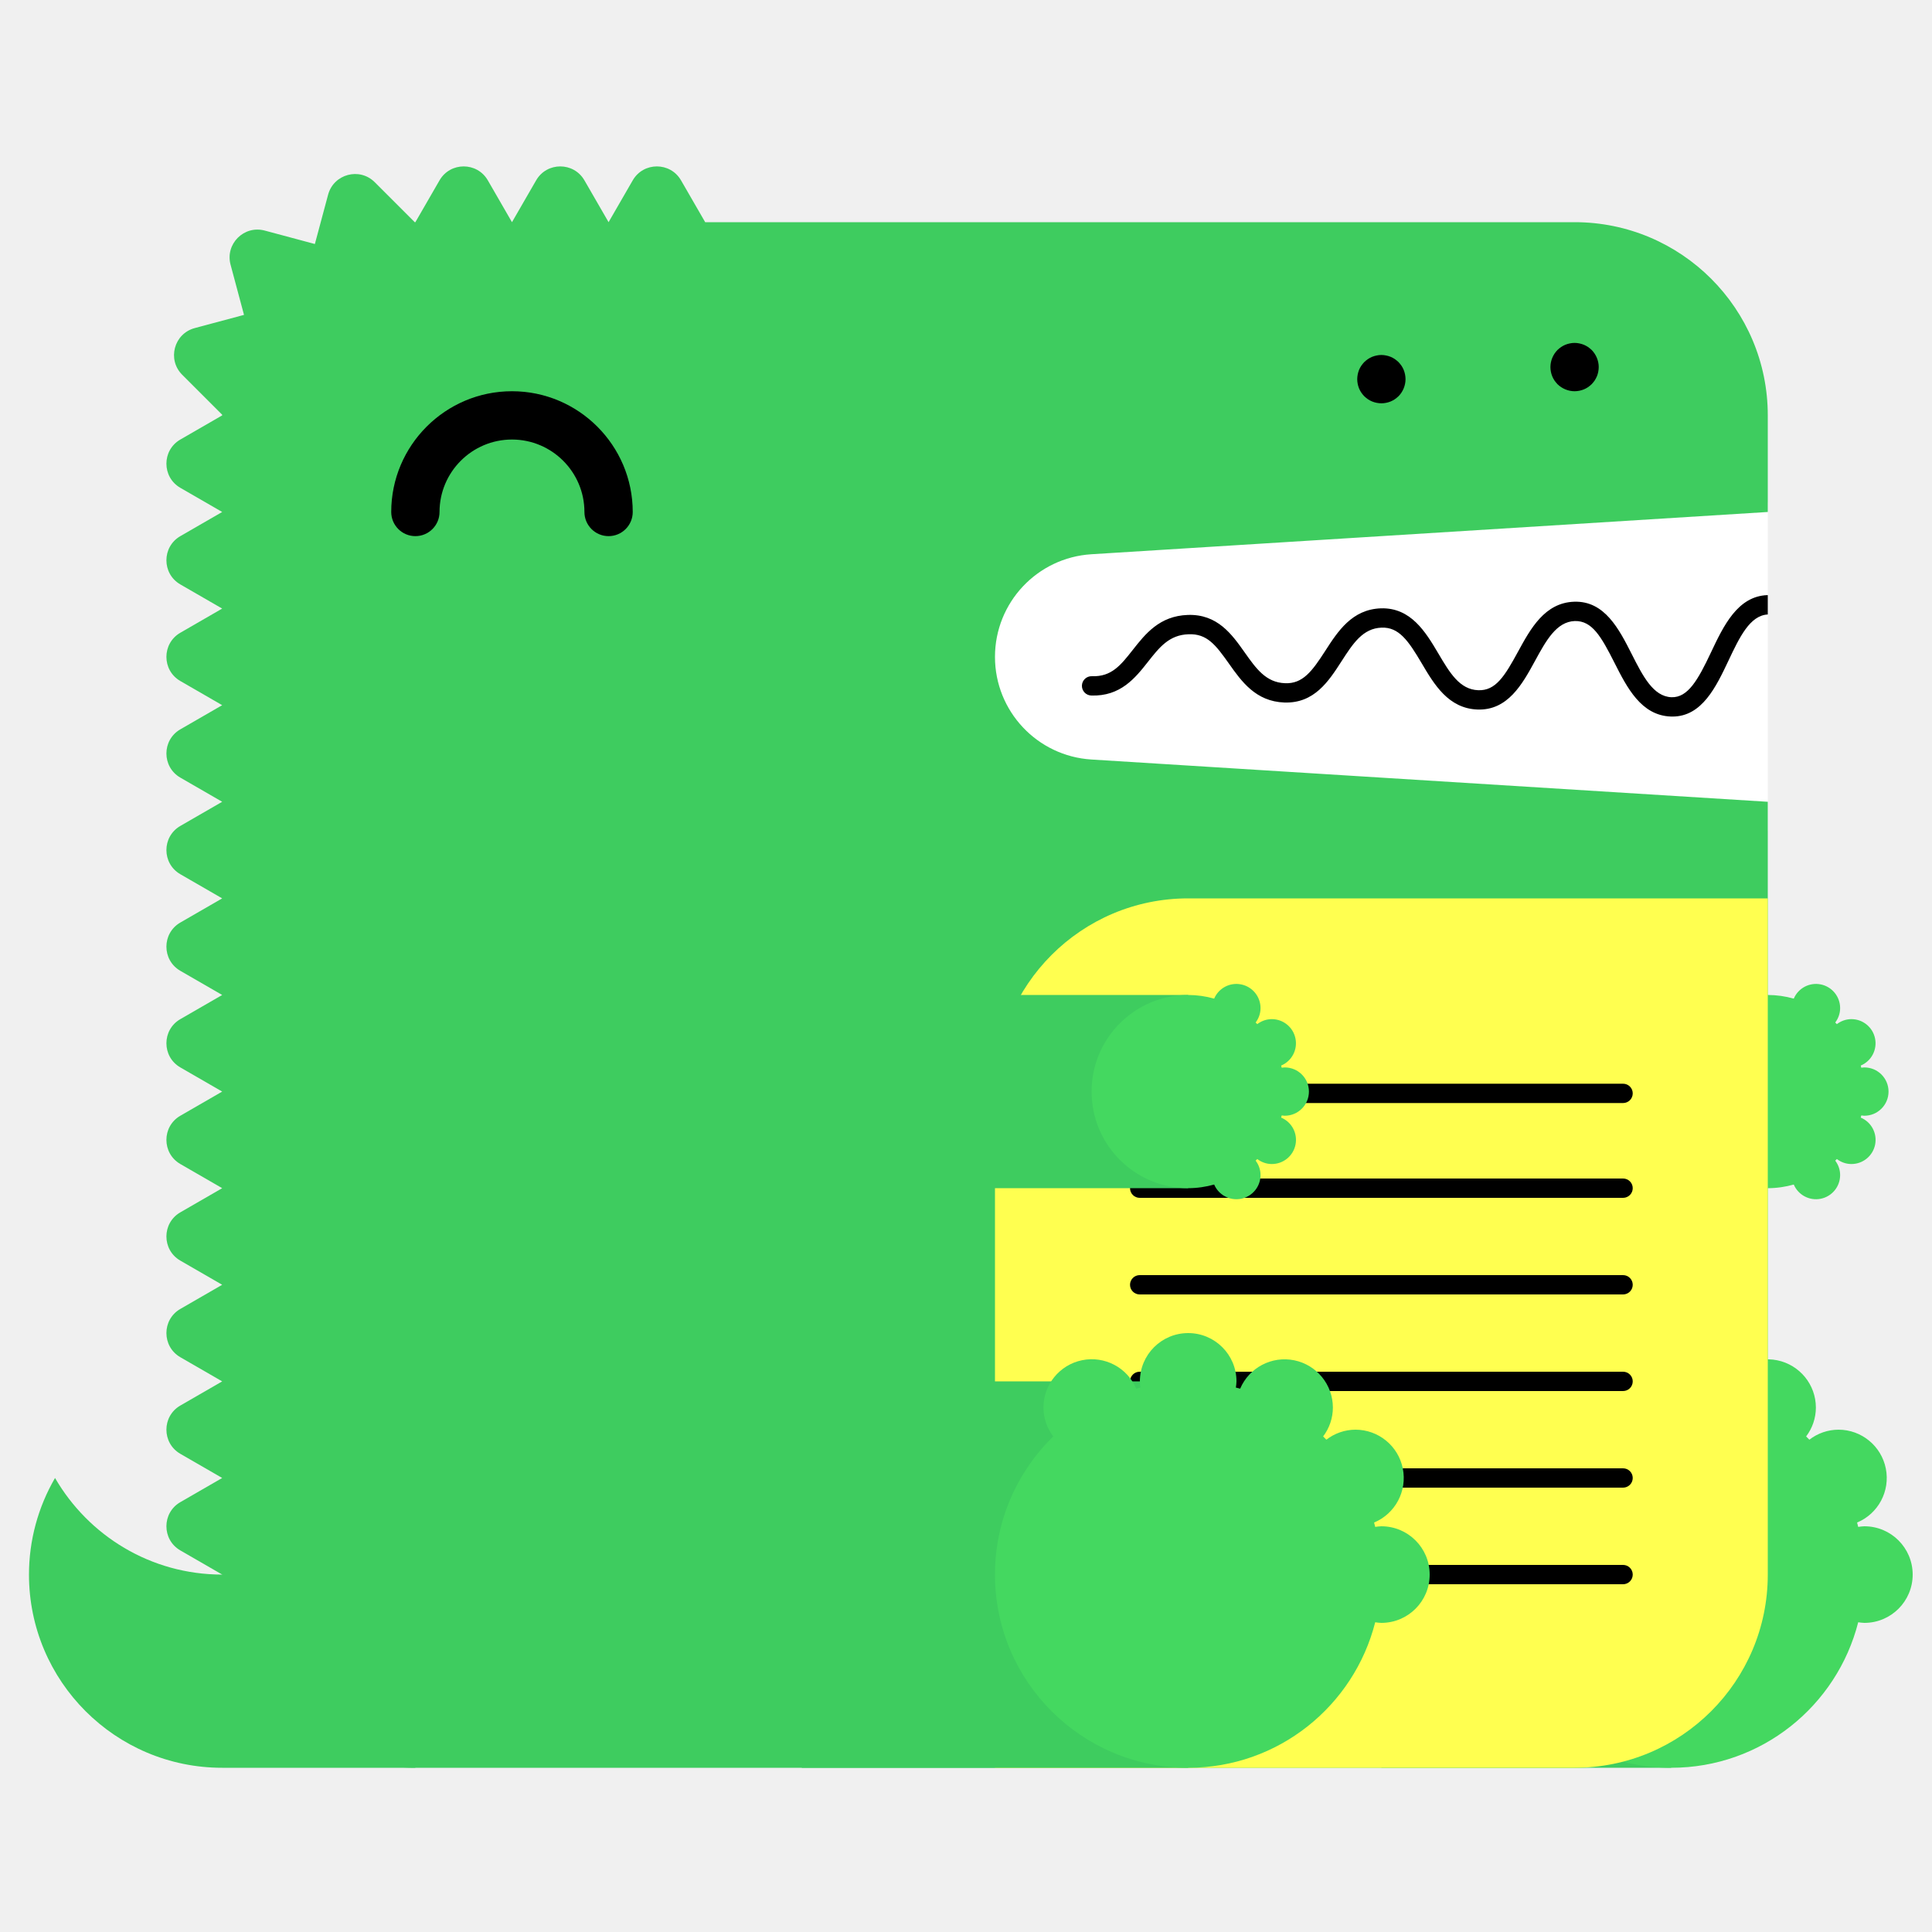
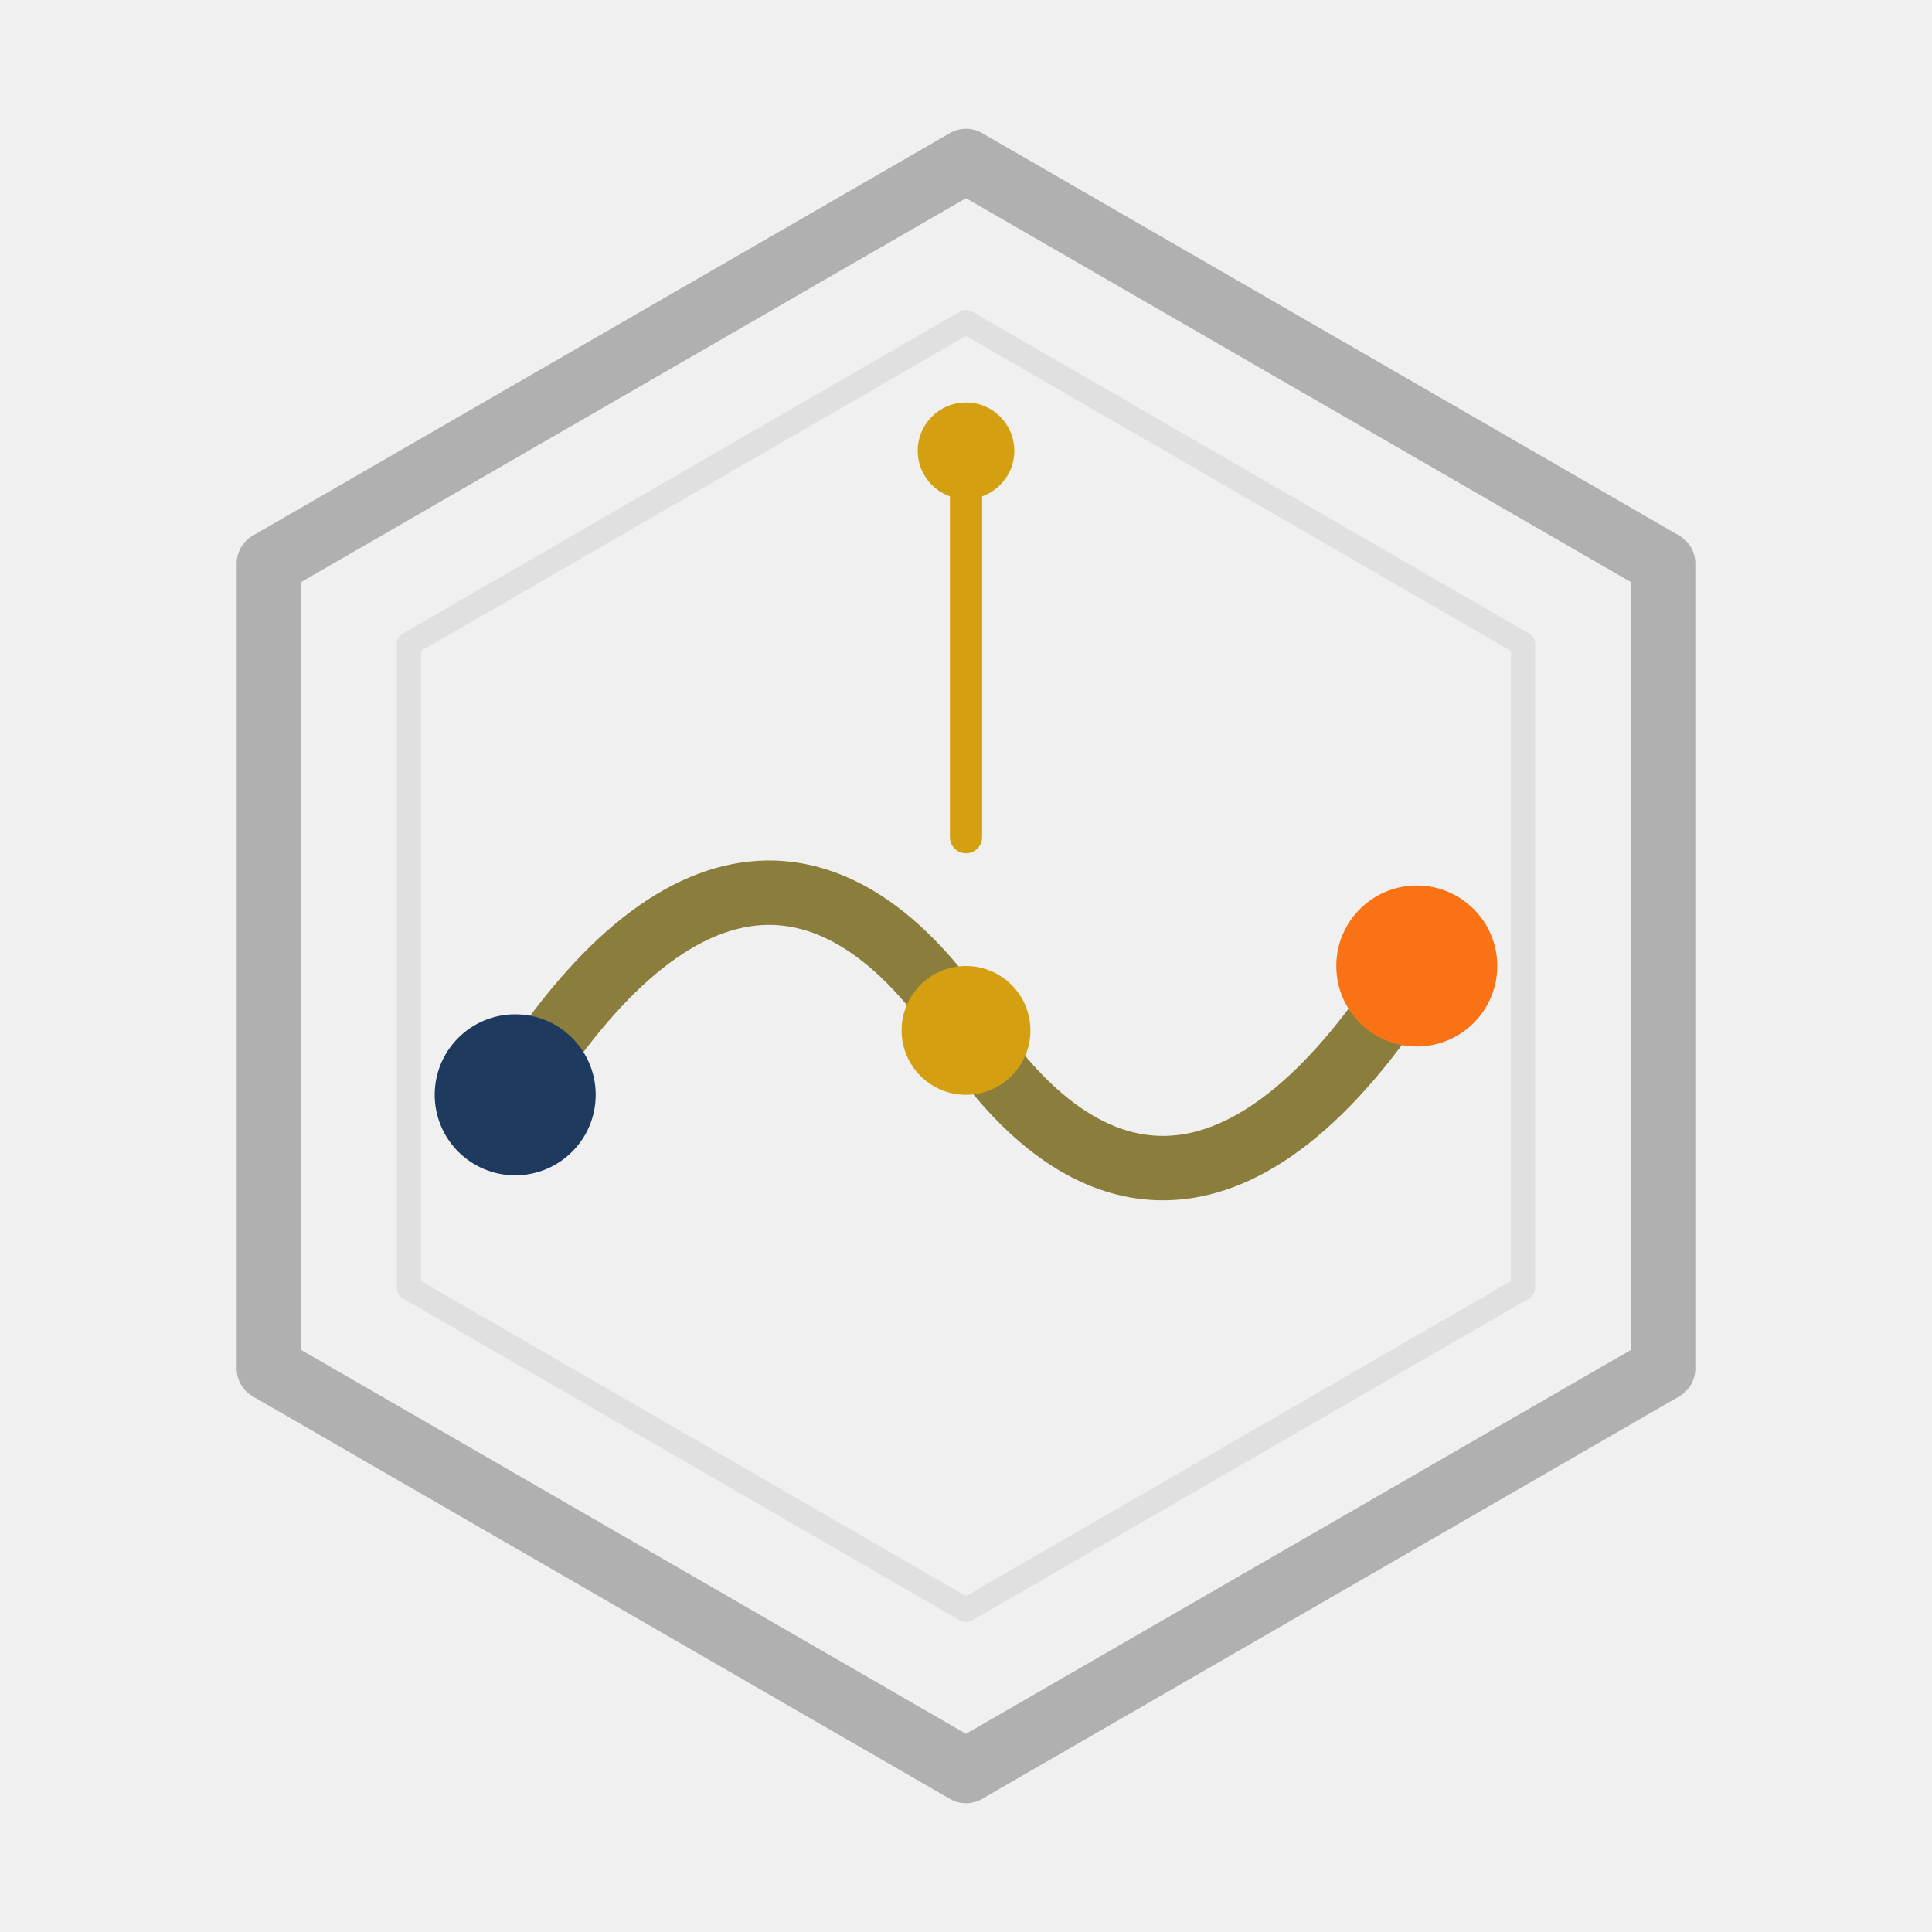
- <svg xmlns="http://www.w3.org/2000/svg" width="200" height="200" viewBox="0 0 200 200">
-   <g fill="none" fill-rule="evenodd">
-     <path fill="#FFF" d="M99 52h84v34H99z" />
-     <path d="M23 163c-7.398 0-13.843-4.027-17.303-10A19.886 19.886 0 0 0 3 163c0 11.046 8.954 20 20 20h20v-20H23z" fill="#3ECC5F" />
-     <path d="M112.98 57.376L183 53V43c0-11.046-8.954-20-20-20H73l-2.5-4.33c-1.112-1.925-3.889-1.925-5 0L63 23l-2.5-4.33c-1.111-1.925-3.889-1.925-5 0L53 23l-2.5-4.33c-1.111-1.925-3.889-1.925-5 0L43 23c-.022 0-.042.003-.065.003l-4.142-4.141c-1.57-1.571-4.252-.853-4.828 1.294l-1.369 5.104-5.192-1.392c-2.148-.575-4.111 1.389-3.535 3.536l1.39 5.193-5.102 1.367c-2.148.576-2.867 3.259-1.296 4.83l4.142 4.142c0 .021-.003.042-.003.064l-4.33 2.5c-1.925 1.111-1.925 3.889 0 5L23 53l-4.33 2.5c-1.925 1.111-1.925 3.889 0 5L23 63l-4.33 2.5c-1.925 1.111-1.925 3.889 0 5L23 73l-4.33 2.5c-1.925 1.111-1.925 3.889 0 5L23 83l-4.33 2.5c-1.925 1.111-1.925 3.889 0 5L23 93l-4.33 2.5c-1.925 1.111-1.925 3.889 0 5L23 103l-4.33 2.5c-1.925 1.111-1.925 3.889 0 5L23 113l-4.33 2.5c-1.925 1.111-1.925 3.889 0 5L23 123l-4.33 2.5c-1.925 1.111-1.925 3.889 0 5L23 133l-4.33 2.5c-1.925 1.111-1.925 3.889 0 5L23 143l-4.33 2.5c-1.925 1.111-1.925 3.889 0 5L23 153l-4.33 2.5c-1.925 1.111-1.925 3.889 0 5L23 163c0 11.046 8.954 20 20 20h120c11.046 0 20-8.954 20-20V83l-70.02-4.376A10.645 10.645 0 0 1 103 68c0-5.621 4.37-10.273 9.98-10.624" fill="#3ECC5F" />
-     <path fill="#3ECC5F" d="M143 183h30v-40h-30z" />
-     <path d="M193 158c-.219 0-.428.037-.639.064-.038-.15-.074-.301-.116-.451A5 5 0 0 0 190.32 148a4.96 4.96 0 0 0-3.016 1.036 26.531 26.531 0 0 0-.335-.336 4.955 4.955 0 0 0 1.011-2.987 5 5 0 0 0-9.599-1.959c-.148-.042-.297-.077-.445-.115.027-.211.064-.42.064-.639a5 5 0 0 0-5-5 5 5 0 0 0-5 5c0 .219.037.428.064.639-.148.038-.297.073-.445.115a4.998 4.998 0 0 0-9.599 1.959c0 1.125.384 2.151 1.011 2.987-3.717 3.632-6.031 8.693-6.031 14.3 0 11.046 8.954 20 20 20 9.339 0 17.16-6.41 19.361-15.064.211.027.42.064.639.064a5 5 0 0 0 5-5 5 5 0 0 0-5-5" fill="#44D860" />
-     <path fill="#3ECC5F" d="M153 123h30v-20h-30z" />
-     <path d="M193 115.5a2.5 2.5 0 1 0 0-5c-.109 0-.214.019-.319.032-.02-.075-.037-.15-.058-.225a2.501 2.501 0 0 0-.963-4.807c-.569 0-1.088.197-1.508.518a6.653 6.653 0 0 0-.168-.168c.314-.417.506-.931.506-1.494a2.5 2.5 0 0 0-4.8-.979A9.987 9.987 0 0 0 183 103c-5.522 0-10 4.478-10 10s4.478 10 10 10c.934 0 1.833-.138 2.69-.377a2.5 2.5 0 0 0 4.8-.979c0-.563-.192-1.077-.506-1.494.057-.055.113-.111.168-.168.42.321.939.518 1.508.518a2.5 2.5 0 0 0 .963-4.807c.021-.074.038-.15.058-.225.105.013.21.032.319.032" fill="#44D860" />
-     <path d="M63 55.5a2.5 2.5 0 0 1-2.5-2.5c0-4.136-3.364-7.5-7.5-7.5s-7.5 3.364-7.5 7.5a2.5 2.5 0 1 1-5 0c0-6.893 5.607-12.5 12.5-12.5S65.5 46.107 65.5 53a2.5 2.5 0 0 1-2.5 2.5" fill="#000" />
-     <path d="M103 183h60c11.046 0 20-8.954 20-20V93h-60c-11.046 0-20 8.954-20 20v70z" fill="#FFFF50" />
-     <path d="M168.02 124h-50.04a1 1 0 1 1 0-2h50.04a1 1 0 1 1 0 2m0 20h-50.04a1 1 0 1 1 0-2h50.04a1 1 0 1 1 0 2m0 20h-50.04a1 1 0 1 1 0-2h50.04a1 1 0 1 1 0 2m0-49.814h-50.04a1 1 0 1 1 0-2h50.04a1 1 0 1 1 0 2m0 19.814h-50.04a1 1 0 1 1 0-2h50.04a1 1 0 1 1 0 2m0 20h-50.04a1 1 0 1 1 0-2h50.04a1 1 0 1 1 0 2M183 61.611c-.012 0-.022-.006-.034-.005-3.09.105-4.552 3.196-5.842 5.923-1.346 2.85-2.387 4.703-4.093 4.647-1.889-.068-2.969-2.202-4.113-4.46-1.314-2.594-2.814-5.536-5.963-5.426-3.046.104-4.513 2.794-5.807 5.167-1.377 2.528-2.314 4.065-4.121 3.994-1.927-.07-2.951-1.805-4.136-3.813-1.321-2.236-2.848-4.75-5.936-4.664-2.994.103-4.465 2.385-5.763 4.4-1.373 2.13-2.335 3.428-4.165 3.351-1.973-.07-2.992-1.51-4.171-3.177-1.324-1.873-2.816-3.993-5.895-3.89-2.928.1-4.399 1.97-5.696 3.618-1.232 1.564-2.194 2.802-4.229 2.724a1 1 0 0 0-.072 2c3.017.101 4.545-1.8 5.872-3.487 1.177-1.496 2.193-2.787 4.193-2.855 1.926-.082 2.829 1.115 4.195 3.045 1.297 1.834 2.769 3.914 5.731 4.021 3.103.104 4.596-2.215 5.918-4.267 1.182-1.834 2.202-3.417 4.15-3.484 1.793-.067 2.769 1.35 4.145 3.681 1.297 2.197 2.766 4.686 5.787 4.796 3.125.108 4.634-2.62 5.949-5.035 1.139-2.088 2.214-4.06 4.119-4.126 1.793-.042 2.728 1.595 4.111 4.33 1.292 2.553 2.757 5.445 5.825 5.556l.169.003c3.064 0 4.518-3.075 5.805-5.794 1.139-2.41 2.217-4.68 4.067-4.773v-2z" fill="#000" />
-     <path fill="#3ECC5F" d="M83 183h40v-40H83z" />
-     <path d="M143 158c-.219 0-.428.037-.639.064-.038-.15-.074-.301-.116-.451A5 5 0 0 0 140.32 148a4.96 4.96 0 0 0-3.016 1.036 26.531 26.531 0 0 0-.335-.336 4.955 4.955 0 0 0 1.011-2.987 5 5 0 0 0-9.599-1.959c-.148-.042-.297-.077-.445-.115.027-.211.064-.42.064-.639a5 5 0 0 0-5-5 5 5 0 0 0-5 5c0 .219.037.428.064.639-.148.038-.297.073-.445.115a4.998 4.998 0 0 0-9.599 1.959c0 1.125.384 2.151 1.011 2.987-3.717 3.632-6.031 8.693-6.031 14.3 0 11.046 8.954 20 20 20 9.339 0 17.16-6.41 19.361-15.064.211.027.42.064.639.064a5 5 0 0 0 5-5 5 5 0 0 0-5-5" fill="#44D860" />
-     <path fill="#3ECC5F" d="M83 123h40v-20H83z" />
-     <path d="M133 115.5a2.5 2.5 0 1 0 0-5c-.109 0-.214.019-.319.032-.02-.075-.037-.15-.058-.225a2.501 2.501 0 0 0-.963-4.807c-.569 0-1.088.197-1.508.518a6.653 6.653 0 0 0-.168-.168c.314-.417.506-.931.506-1.494a2.5 2.5 0 0 0-4.8-.979A9.987 9.987 0 0 0 123 103c-5.522 0-10 4.478-10 10s4.478 10 10 10c.934 0 1.833-.138 2.69-.377a2.5 2.5 0 0 0 4.8-.979c0-.563-.192-1.077-.506-1.494.057-.055.113-.111.168-.168.42.321.939.518 1.508.518a2.5 2.5 0 0 0 .963-4.807c.021-.074.038-.15.058-.225.105.013.21.032.319.032" fill="#44D860" />
-     <path d="M143 41.75c-.16 0-.33-.02-.49-.05a2.52 2.52 0 0 1-.47-.14c-.15-.06-.29-.14-.431-.23-.13-.09-.259-.2-.38-.31-.109-.12-.219-.24-.309-.38s-.17-.28-.231-.43a2.619 2.619 0 0 1-.189-.96c0-.16.02-.33.05-.49.03-.16.08-.31.139-.47.061-.15.141-.29.231-.43.09-.13.2-.26.309-.38.121-.11.25-.22.38-.31.141-.09.281-.17.431-.23.149-.06.31-.11.47-.14.32-.07.65-.07.98 0 .159.03.32.08.47.14.149.06.29.14.43.23.13.09.259.2.38.31.11.12.22.25.31.38.09.14.17.28.23.43.06.16.11.31.14.47.029.16.05.33.05.49 0 .66-.271 1.31-.73 1.77-.121.11-.25.22-.38.31-.14.09-.281.17-.43.23a2.565 2.565 0 0 1-.96.19m20-1.25c-.66 0-1.3-.27-1.771-.73a3.802 3.802 0 0 1-.309-.38c-.09-.14-.17-.28-.231-.43a2.619 2.619 0 0 1-.189-.96c0-.66.27-1.3.729-1.77.121-.11.25-.22.38-.31.141-.09.281-.17.431-.23.149-.06.31-.11.47-.14.32-.07.66-.07.98 0 .159.03.32.08.47.14.149.06.29.14.43.23.13.09.259.2.38.31.459.47.73 1.11.73 1.77 0 .16-.021.33-.05.49-.03.16-.08.32-.14.47-.07.15-.14.29-.23.43-.09.13-.2.26-.31.38-.121.11-.25.22-.38.31-.14.09-.281.17-.43.23a2.565 2.565 0 0 1-.96.19" fill="#000" />
+ <svg xmlns="http://www.w3.org/2000/svg" viewBox="0 0 120 120" width="120" height="120">
+   <g transform="translate(60,60)">
+     <polygon points="0,-50 43.3,-25 43.3,25 0,50 -43.3,25 -43.3,-25" stroke="#B0B0B0" stroke-width="4" fill="none" stroke-linejoin="round" />
+     <polygon points="0,-40 34.6,-20 34.6,20 0,40 -34.6,20 -34.6,-20" stroke="#C8C8C8" stroke-width="1.5" fill="none" opacity="0.4" stroke-linejoin="round" />
+     <line x1="0" y1="-8" x2="0" y2="-30" stroke="#D4A012" stroke-width="2" stroke-linecap="round" />
+     <circle cx="0" cy="-32" r="3" fill="#D4A012" />
+     <path d="M-28,8 C-18,-8 -8,-8 0,4 C8,16 18,16 28,0" stroke="#8B7D3C" stroke-width="4" fill="none" stroke-linecap="round" />
+     <circle cx="-28" cy="8" r="5" fill="#1E3A5F" />
+     <circle cx="0" cy="4" r="4" fill="#D4A012" />
+     <circle cx="28" cy="0" r="5" fill="#F97316" />
  </g>
</svg>
